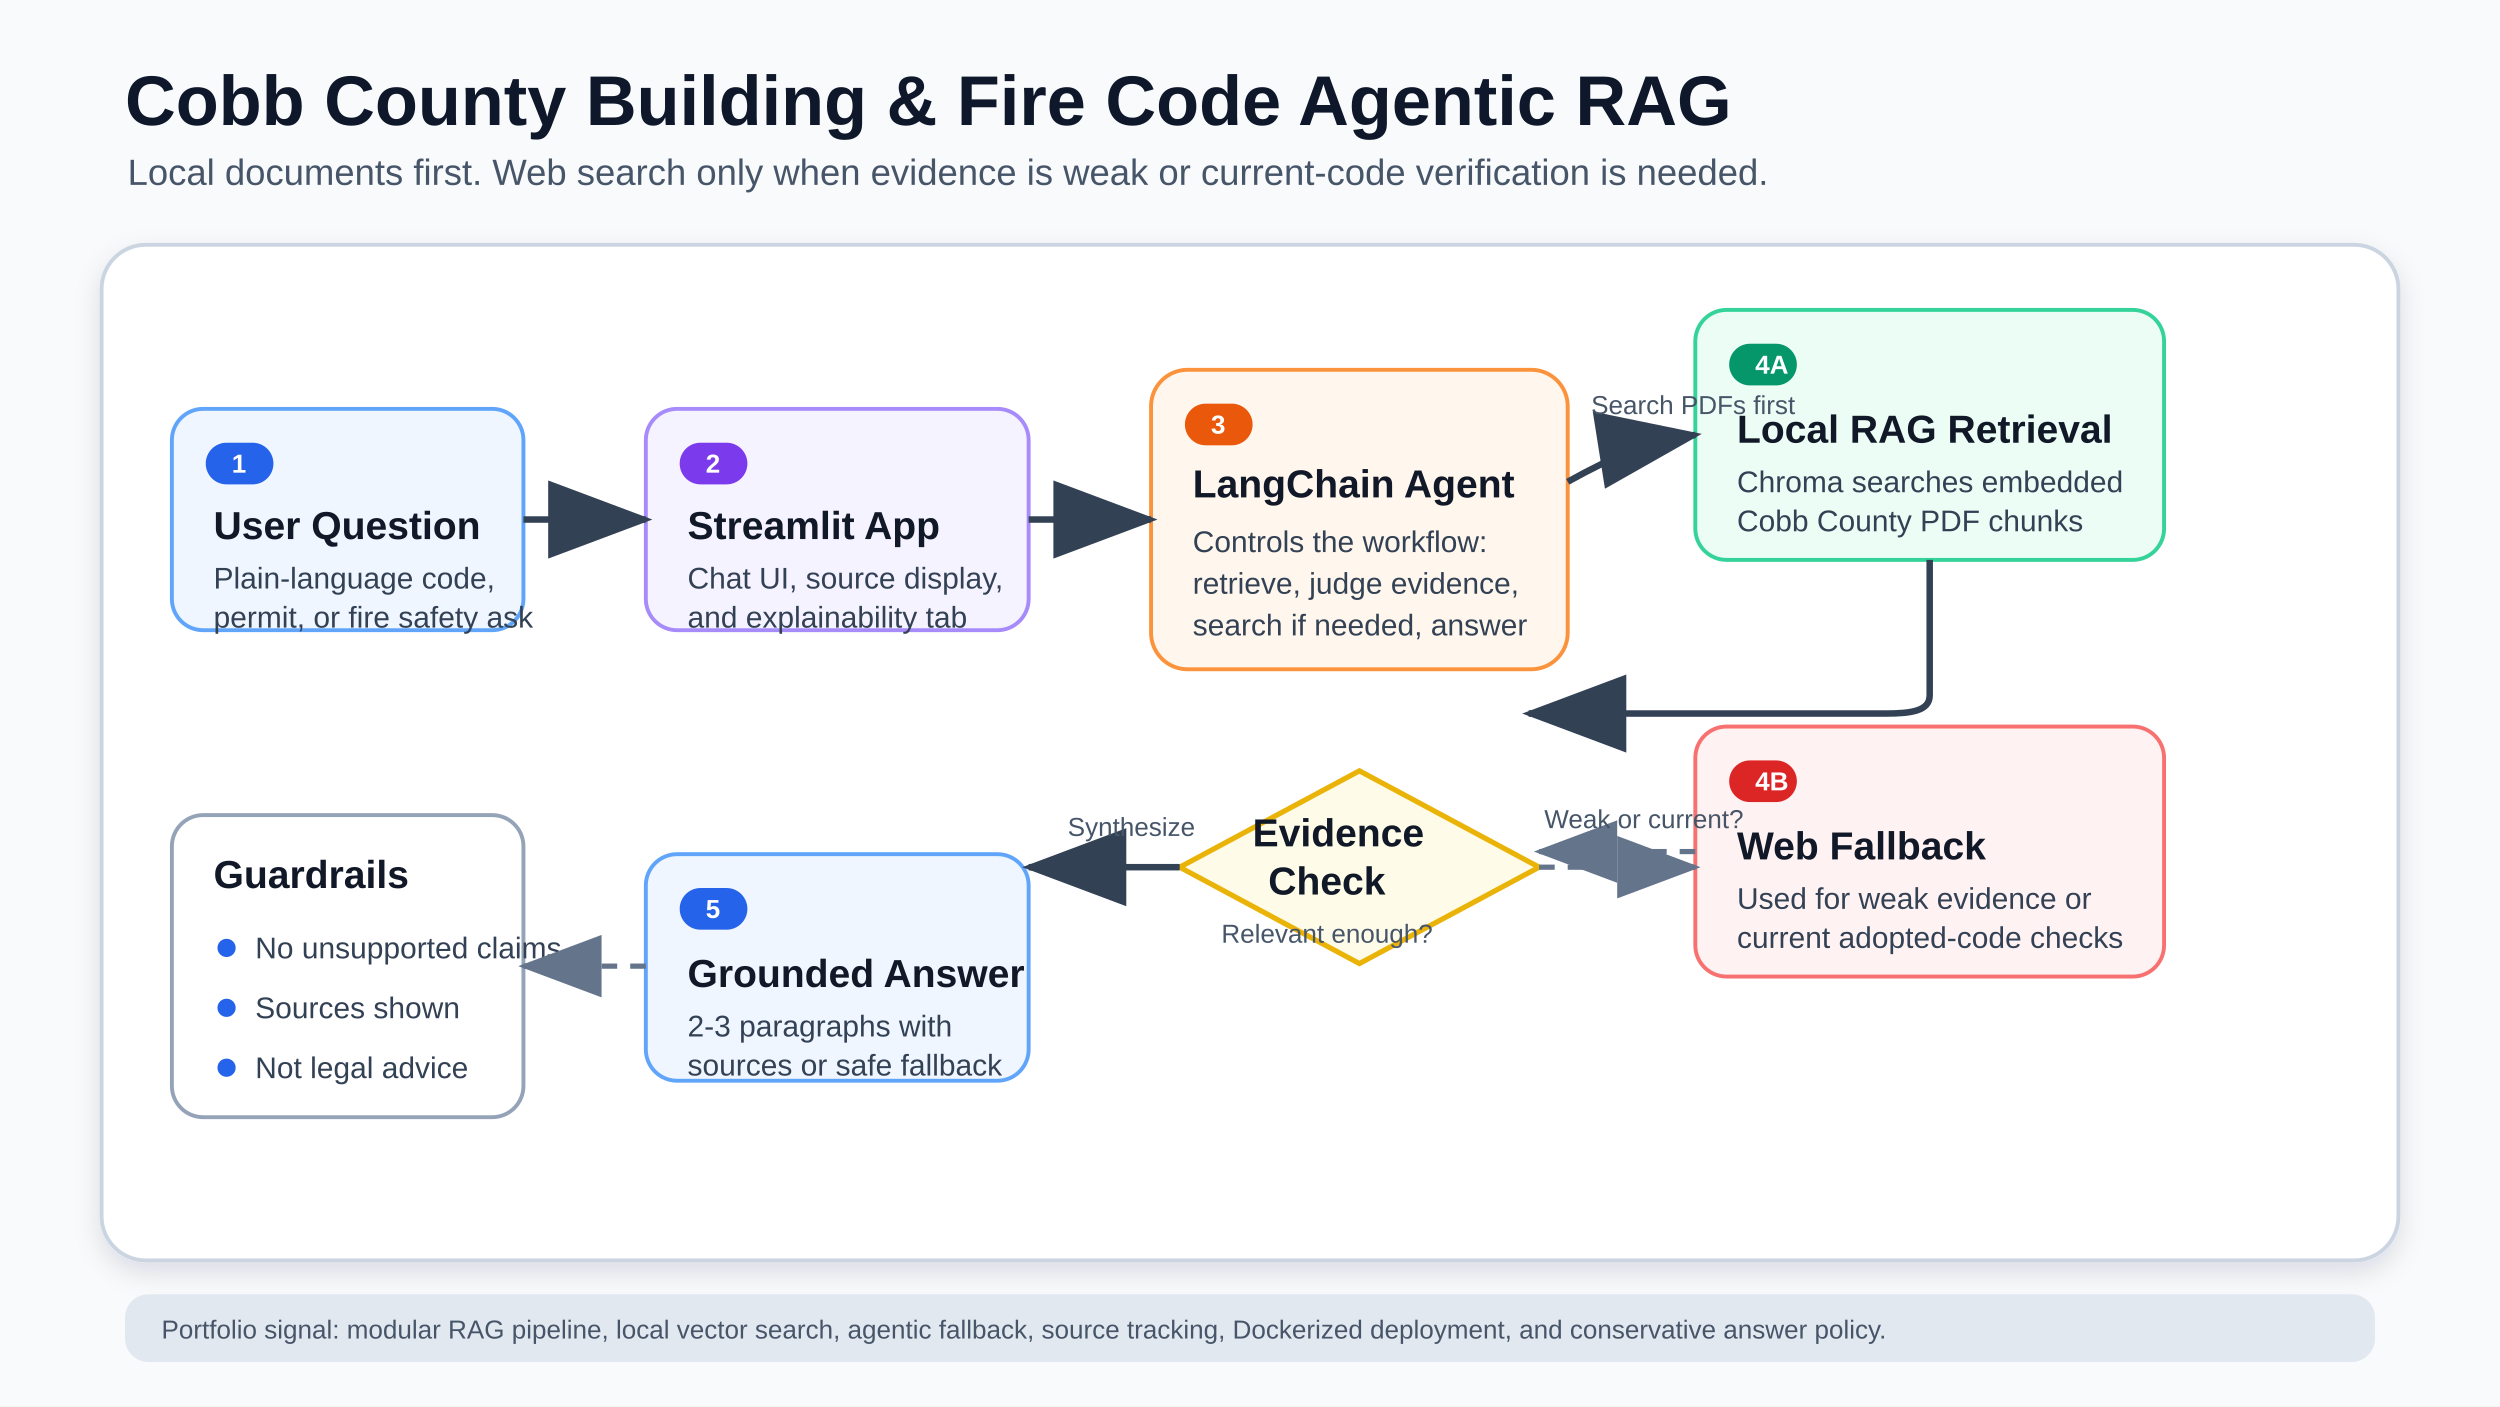
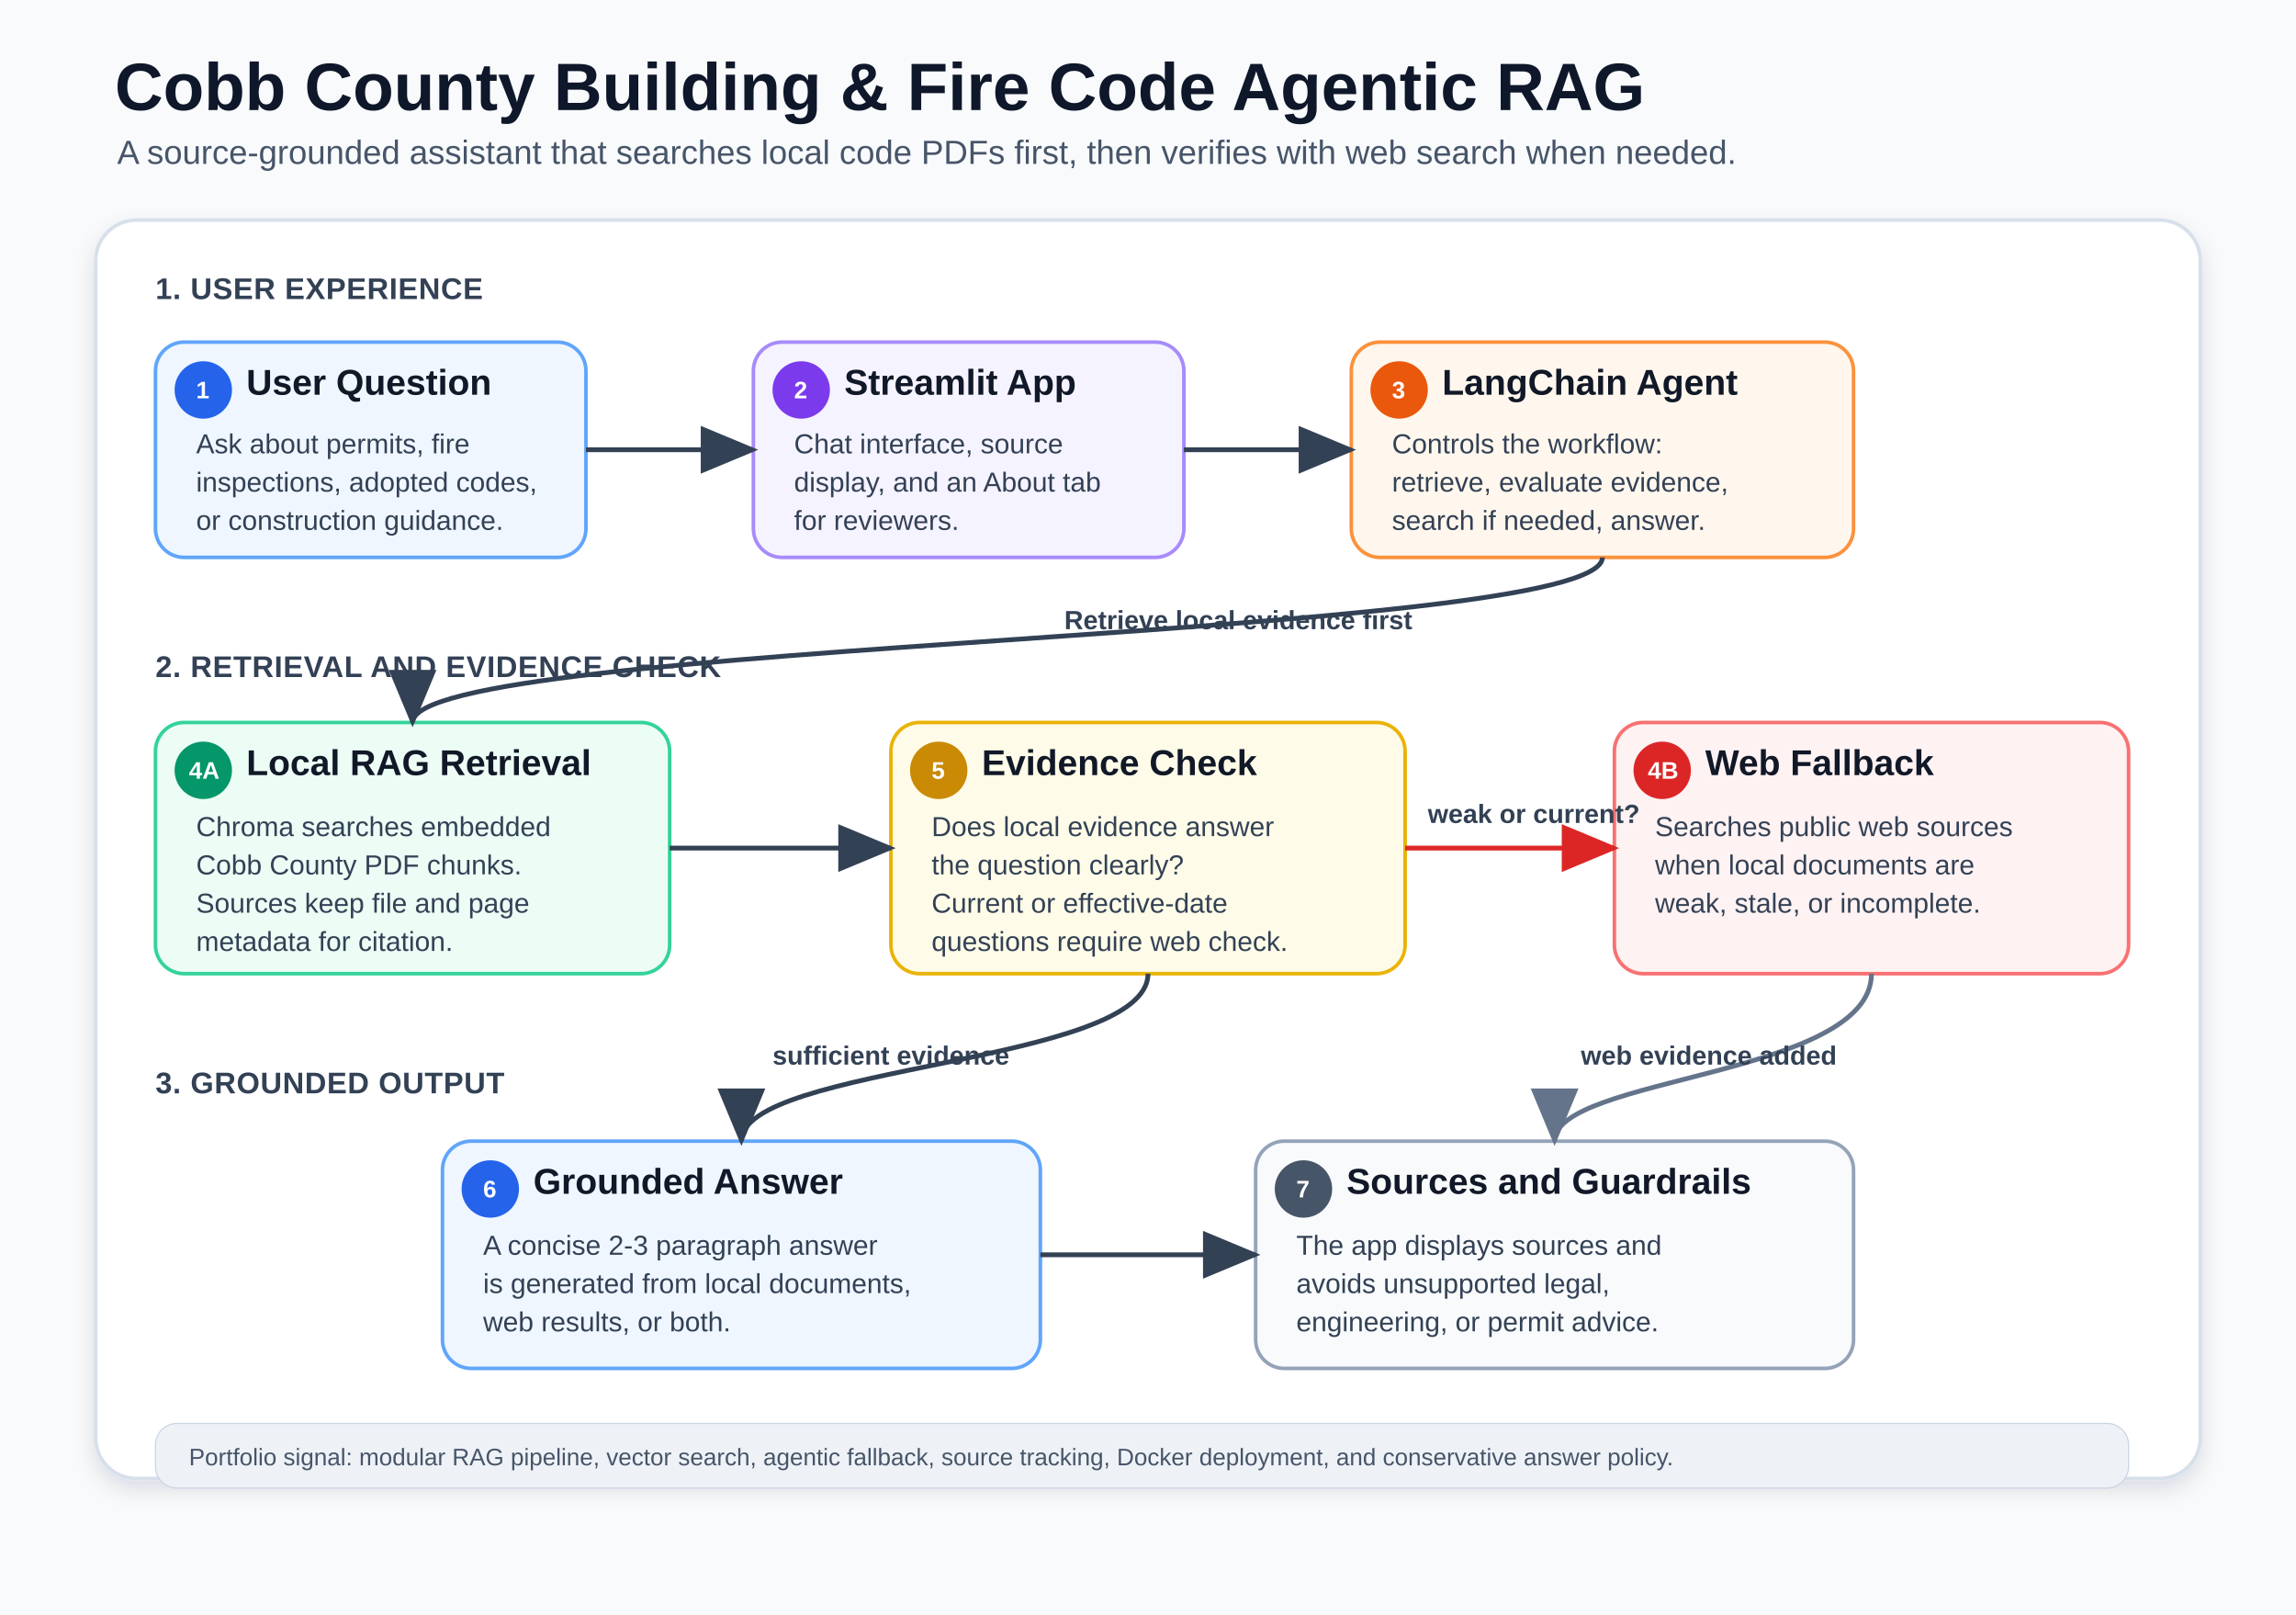
- <svg xmlns="http://www.w3.org/2000/svg" width="1920" height="1080" viewBox="0 0 1920 1080" role="img" aria-labelledby="title desc">
+ <svg xmlns="http://www.w3.org/2000/svg" width="1920" height="1350" viewBox="0 0 1920 1350" role="img" aria-labelledby="title desc">
  <defs>
    <style>
      .bg { fill: #f8fafc; }
-       .panel { fill: #ffffff; stroke: #cbd5e1; stroke-width: 3; }
-       .box { fill: #ffffff; stroke: #94a3b8; stroke-width: 3; }
-       .soft-blue { fill: #eff6ff; stroke: #60a5fa; }
-       .soft-green { fill: #ecfdf5; stroke: #34d399; }
-       .soft-orange { fill: #fff7ed; stroke: #fb923c; }
-       .soft-purple { fill: #f5f3ff; stroke: #a78bfa; }
-       .soft-red { fill: #fef2f2; stroke: #f87171; }
-       .title { font: 700 54px Arial, sans-serif; fill: #0f172a; }
+       .canvas { fill: #ffffff; stroke: #d7e0ea; stroke-width: 3; }
+       .title { font: 700 56px Arial, sans-serif; fill: #0f172a; }
      .subtitle { font: 400 28px Arial, sans-serif; fill: #475569; }
-       .label { font: 700 30px Arial, sans-serif; fill: #111827; }
-       .small { font: 400 23px Arial, sans-serif; fill: #334155; }
-       .tiny { font: 400 20px Arial, sans-serif; fill: #475569; }
-       .badge { font: 700 20px Arial, sans-serif; fill: #ffffff; }
-       .arrow { stroke: #334155; stroke-width: 5; fill: none; marker-end: url(#arrowhead); }
-       .arrow-muted { stroke: #64748b; stroke-width: 4; fill: none; marker-end: url(#arrowhead-muted); stroke-dasharray: 12 10; }
+       .section { font: 700 25px Arial, sans-serif; fill: #334155; letter-spacing: .5px; }
+       .box-title { font: 700 30px Arial, sans-serif; fill: #111827; }
+       .box-text { font: 400 23px Arial, sans-serif; fill: #334155; }
+       .small { font: 400 20px Arial, sans-serif; fill: #475569; }
+       .badge-text { font: 700 20px Arial, sans-serif; fill: #ffffff; }
+       .box { stroke-width: 3; }
+       .blue { fill: #eff6ff; stroke: #60a5fa; }
+       .purple { fill: #f5f3ff; stroke: #a78bfa; }
+       .orange { fill: #fff7ed; stroke: #fb923c; }
+       .green { fill: #ecfdf5; stroke: #34d399; }
+       .red { fill: #fef2f2; stroke: #f87171; }
+       .yellow { fill: #fefce8; stroke: #eab308; }
+       .gray { fill: #f8fafc; stroke: #94a3b8; }
+       .guard { fill: #eef2f7; stroke: #cbd5e1; }
+       .arrow { stroke: #334155; stroke-width: 4; fill: none; marker-end: url(#arrowhead); }
+       .arrow-soft { stroke: #64748b; stroke-width: 4; fill: none; marker-end: url(#arrowhead-soft); }
+       .arrow-web { stroke: #dc2626; stroke-width: 4; fill: none; marker-end: url(#arrowhead-red); }
+       .note { font: 700 22px Arial, sans-serif; fill: #334155; }
    </style>
-     <marker id="arrowhead" markerWidth="16" markerHeight="12" refX="15" refY="6" orient="auto">
-       <path d="M0,0 L16,6 L0,12 Z" fill="#334155" />
+     <marker id="arrowhead" markerWidth="12" markerHeight="10" refX="11" refY="5" orient="auto">
+       <path d="M0,0 L12,5 L0,10 Z" fill="#334155" />
    </marker>
-     <marker id="arrowhead-muted" markerWidth="16" markerHeight="12" refX="15" refY="6" orient="auto">
-       <path d="M0,0 L16,6 L0,12 Z" fill="#64748b" />
+     <marker id="arrowhead-soft" markerWidth="12" markerHeight="10" refX="11" refY="5" orient="auto">
+       <path d="M0,0 L12,5 L0,10 Z" fill="#64748b" />
    </marker>
-     <filter id="shadow" x="-10%" y="-10%" width="120%" height="130%">
-       <feDropShadow dx="0" dy="8" stdDeviation="10" flood-color="#0f172a" flood-opacity="0.12" />
+     <marker id="arrowhead-red" markerWidth="12" markerHeight="10" refX="11" refY="5" orient="auto">
+       <path d="M0,0 L12,5 L0,10 Z" fill="#dc2626" />
+     </marker>
+     <filter id="shadow" x="-8%" y="-8%" width="116%" height="125%">
+       <feDropShadow dx="0" dy="8" stdDeviation="9" flood-color="#0f172a" flood-opacity="0.12" />
    </filter>
  </defs>
-   <rect class="bg" x="0" y="0" width="1920" height="1080" />
-   <text class="title" x="96" y="96">Cobb County Building &amp; Fire Code Agentic RAG</text>
-   <text class="subtitle" x="98" y="142">Local documents first. Web search only when evidence is weak or current-code verification is needed.</text>
-   <rect class="panel" x="78" y="188" width="1764" height="780" rx="34" filter="url(#shadow)" />
-   <g>
-     <rect class="box soft-blue" x="132" y="314" width="270" height="170" rx="24" />
-     <rect x="158" y="340" width="52" height="32" rx="16" fill="#2563eb" />
-     <text class="badge" x="178" y="363">1</text>
-     <text class="label" x="164" y="414">User Question</text>
-     <text class="small" x="164" y="452">Plain-language code,</text>
-     <text class="small" x="164" y="482">permit, or fire safety ask</text>
+   <rect class="bg" width="1920" height="1350" />
+   <text class="title" x="96" y="92">Cobb County Building &amp; Fire Code Agentic RAG</text>
+   <text class="subtitle" x="98" y="137">A source-grounded assistant that searches local code PDFs first, then verifies with web search when needed.</text>
+   <rect class="canvas" x="80" y="184" width="1760" height="1052" rx="34" filter="url(#shadow)" />
+   <text class="section" x="130" y="250">1. USER EXPERIENCE</text>
+   <g id="user-question">
+     <rect class="box blue" x="130" y="286" width="360" height="180" rx="24" />
+     <circle cx="170" cy="326" r="24" fill="#2563eb" />
+     <text class="badge-text" x="164" y="333">1</text>
+     <text class="box-title" x="206" y="330">User Question</text>
+     <text class="box-text" x="164" y="379">Ask about permits, fire</text>
+     <text class="box-text" x="164" y="411">inspections, adopted codes,</text>
+     <text class="box-text" x="164" y="443">or construction guidance.</text>
  </g>
-   <g>
-     <rect class="box soft-purple" x="496" y="314" width="294" height="170" rx="24" />
-     <rect x="522" y="340" width="52" height="32" rx="16" fill="#7c3aed" />
-     <text class="badge" x="542" y="363">2</text>
-     <text class="label" x="528" y="414">Streamlit App</text>
-     <text class="small" x="528" y="452">Chat UI, source display,</text>
-     <text class="small" x="528" y="482">and explainability tab</text>
+   <g id="streamlit-app">
+     <rect class="box purple" x="630" y="286" width="360" height="180" rx="24" />
+     <circle cx="670" cy="326" r="24" fill="#7c3aed" />
+     <text class="badge-text" x="664" y="333">2</text>
+     <text class="box-title" x="706" y="330">Streamlit App</text>
+     <text class="box-text" x="664" y="379">Chat interface, source</text>
+     <text class="box-text" x="664" y="411">display, and an About tab</text>
+     <text class="box-text" x="664" y="443">for reviewers.</text>
  </g>
-   <g>
-     <rect class="box soft-orange" x="884" y="284" width="320" height="230" rx="28" />
-     <rect x="910" y="310" width="52" height="32" rx="16" fill="#ea580c" />
-     <text class="badge" x="930" y="333">3</text>
-     <text class="label" x="916" y="382">LangChain Agent</text>
-     <text class="small" x="916" y="424">Controls the workflow:</text>
-     <text class="small" x="916" y="456">retrieve, judge evidence,</text>
-     <text class="small" x="916" y="488">search if needed, answer</text>
+   <g id="agent">
+     <rect class="box orange" x="1130" y="286" width="420" height="180" rx="24" />
+     <circle cx="1170" cy="326" r="24" fill="#ea580c" />
+     <text class="badge-text" x="1164" y="333">3</text>
+     <text class="box-title" x="1206" y="330">LangChain Agent</text>
+     <text class="box-text" x="1164" y="379">Controls the workflow:</text>
+     <text class="box-text" x="1164" y="411">retrieve, evaluate evidence,</text>
+     <text class="box-text" x="1164" y="443">search if needed, answer.</text>
  </g>
-   <g>
-     <rect class="box soft-green" x="1302" y="238" width="360" height="192" rx="24" />
-     <rect x="1328" y="264" width="52" height="32" rx="16" fill="#059669" />
-     <text class="badge" x="1348" y="287">4A</text>
-     <text class="label" x="1334" y="340">Local RAG Retrieval</text>
-     <text class="small" x="1334" y="378">Chroma searches embedded</text>
-     <text class="small" x="1334" y="408">Cobb County PDF chunks</text>
+   <path class="arrow" d="M 490 376 L 630 376" />
+   <path class="arrow" d="M 990 376 L 1130 376" />
+   <text class="section" x="130" y="566">2. RETRIEVAL AND EVIDENCE CHECK</text>
+   <g id="local-retrieval">
+     <rect class="box green" x="130" y="604" width="430" height="210" rx="24" />
+     <circle cx="170" cy="644" r="24" fill="#059669" />
+     <text class="badge-text" x="158" y="651">4A</text>
+     <text class="box-title" x="206" y="648">Local RAG Retrieval</text>
+     <text class="box-text" x="164" y="699">Chroma searches embedded</text>
+     <text class="box-text" x="164" y="731">Cobb County PDF chunks.</text>
+     <text class="box-text" x="164" y="763">Sources keep file and page</text>
+     <text class="box-text" x="164" y="795">metadata for citation.</text>
  </g>
-   <g>
-     <rect class="box soft-red" x="1302" y="558" width="360" height="192" rx="24" />
-     <rect x="1328" y="584" width="52" height="32" rx="16" fill="#dc2626" />
-     <text class="badge" x="1348" y="607">4B</text>
-     <text class="label" x="1334" y="660">Web Fallback</text>
-     <text class="small" x="1334" y="698">Used for weak evidence or</text>
-     <text class="small" x="1334" y="728">current adopted-code checks</text>
+   <g id="evidence-check">
+     <rect class="box yellow" x="745" y="604" width="430" height="210" rx="24" />
+     <circle cx="785" cy="644" r="24" fill="#ca8a04" />
+     <text class="badge-text" x="779" y="651">5</text>
+     <text class="box-title" x="821" y="648">Evidence Check</text>
+     <text class="box-text" x="779" y="699">Does local evidence answer</text>
+     <text class="box-text" x="779" y="731">the question clearly?</text>
+     <text class="box-text" x="779" y="763">Current or effective-date</text>
+     <text class="box-text" x="779" y="795">questions require web check.</text>
  </g>
-   <g>
-     <path d="M1044 592 L1182 666 L1044 740 L906 666 Z" fill="#fefce8" stroke="#eab308" stroke-width="4" />
-     <text class="label" x="962" y="650">Evidence</text>
-     <text class="label" x="974" y="687">Check</text>
-     <text class="tiny" x="938" y="724">Relevant enough?</text>
+   <g id="web-fallback">
+     <rect class="box red" x="1350" y="604" width="430" height="210" rx="24" />
+     <circle cx="1390" cy="644" r="24" fill="#dc2626" />
+     <text class="badge-text" x="1378" y="651">4B</text>
+     <text class="box-title" x="1426" y="648">Web Fallback</text>
+     <text class="box-text" x="1384" y="699">Searches public web sources</text>
+     <text class="box-text" x="1384" y="731">when local documents are</text>
+     <text class="box-text" x="1384" y="763">weak, stale, or incomplete.</text>
  </g>
-   <g>
-     <rect class="box soft-blue" x="496" y="656" width="294" height="174" rx="24" />
-     <rect x="522" y="682" width="52" height="32" rx="16" fill="#2563eb" />
-     <text class="badge" x="542" y="705">5</text>
-     <text class="label" x="528" y="758">Grounded Answer</text>
-     <text class="small" x="528" y="796">2-3 paragraphs with</text>
-     <text class="small" x="528" y="826">sources or safe fallback</text>
+   <path class="arrow" d="M 1340 466 C 1340 535 345 535 345 604" />
+   <text class="note" x="890" y="526">Retrieve local evidence first</text>
+   <path class="arrow" d="M 560 709 L 745 709" />
+   <path class="arrow-web" d="M 1175 709 L 1350 709" />
+   <text class="note" x="1194" y="688">weak or current?</text>
+   <text class="section" x="130" y="914">3. GROUNDED OUTPUT</text>
+   <g id="answer">
+     <rect class="box blue" x="370" y="954" width="500" height="190" rx="24" />
+     <circle cx="410" cy="994" r="24" fill="#2563eb" />
+     <text class="badge-text" x="404" y="1001">6</text>
+     <text class="box-title" x="446" y="998">Grounded Answer</text>
+     <text class="box-text" x="404" y="1049">A concise 2-3 paragraph answer</text>
+     <text class="box-text" x="404" y="1081">is generated from local documents,</text>
+     <text class="box-text" x="404" y="1113">web results, or both.</text>
  </g>
-   <g>
-     <rect class="box" x="132" y="626" width="270" height="232" rx="24" />
-     <text class="label" x="164" y="682">Guardrails</text>
-     <circle cx="174" cy="728" r="7" fill="#2563eb" />
-     <text class="small" x="196" y="736">No unsupported claims</text>
-     <circle cx="174" cy="774" r="7" fill="#2563eb" />
-     <text class="small" x="196" y="782">Sources shown</text>
-     <circle cx="174" cy="820" r="7" fill="#2563eb" />
-     <text class="small" x="196" y="828">Not legal advice</text>
+   <g id="sources">
+     <rect class="box gray" x="1050" y="954" width="500" height="190" rx="24" />
+     <circle cx="1090" cy="994" r="24" fill="#475569" />
+     <text class="badge-text" x="1084" y="1001">7</text>
+     <text class="box-title" x="1126" y="998">Sources and Guardrails</text>
+     <text class="box-text" x="1084" y="1049">The app displays sources and</text>
+     <text class="box-text" x="1084" y="1081">avoids unsupported legal,</text>
+     <text class="box-text" x="1084" y="1113">engineering, or permit advice.</text>
  </g>
-   <path class="arrow" d="M402 399 H496" />
-   <path class="arrow" d="M790 399 H884" />
-   <path class="arrow" d="M1204 370 C1240 350 1264 340 1302 334" />
-   <path class="arrow" d="M1482 430 V534 C1482 546 1468 548 1448 548 H1174" />
-   <path class="arrow" d="M906 666 H790" />
-   <path class="arrow-muted" d="M1182 666 H1302" />
-   <path class="arrow-muted" d="M1302 654 H1182" />
-   <path class="arrow-muted" d="M496 742 H402" />
-   <text class="tiny" x="1222" y="318">Search PDFs first</text>
-   <text class="tiny" x="1186" y="636">Weak or current?</text>
-   <text class="tiny" x="820" y="642">Synthesize</text>
-   <rect x="96" y="994" width="1728" height="52" rx="18" fill="#e2e8f0" />
-   <text class="tiny" x="124" y="1028">Portfolio signal: modular RAG pipeline, local vector search, agentic fallback, source tracking, Dockerized deployment, and conservative answer policy.</text>
+   <path class="arrow" d="M 960 814 C 960 890 620 890 620 954" />
+   <text class="note" x="646" y="890">sufficient evidence</text>
+   <path class="arrow-soft" d="M 1565 814 C 1565 900 1300 900 1300 954" />
+   <text class="note" x="1322" y="890">web evidence added</text>
+   <path class="arrow" d="M 870 1049 L 1050 1049" />
+   <rect class="guard" x="130" y="1190" width="1650" height="54" rx="18" />
+   <text class="small" x="158" y="1225">Portfolio signal: modular RAG pipeline, vector search, agentic fallback, source tracking, Docker deployment, and conservative answer policy.</text>
</svg>
